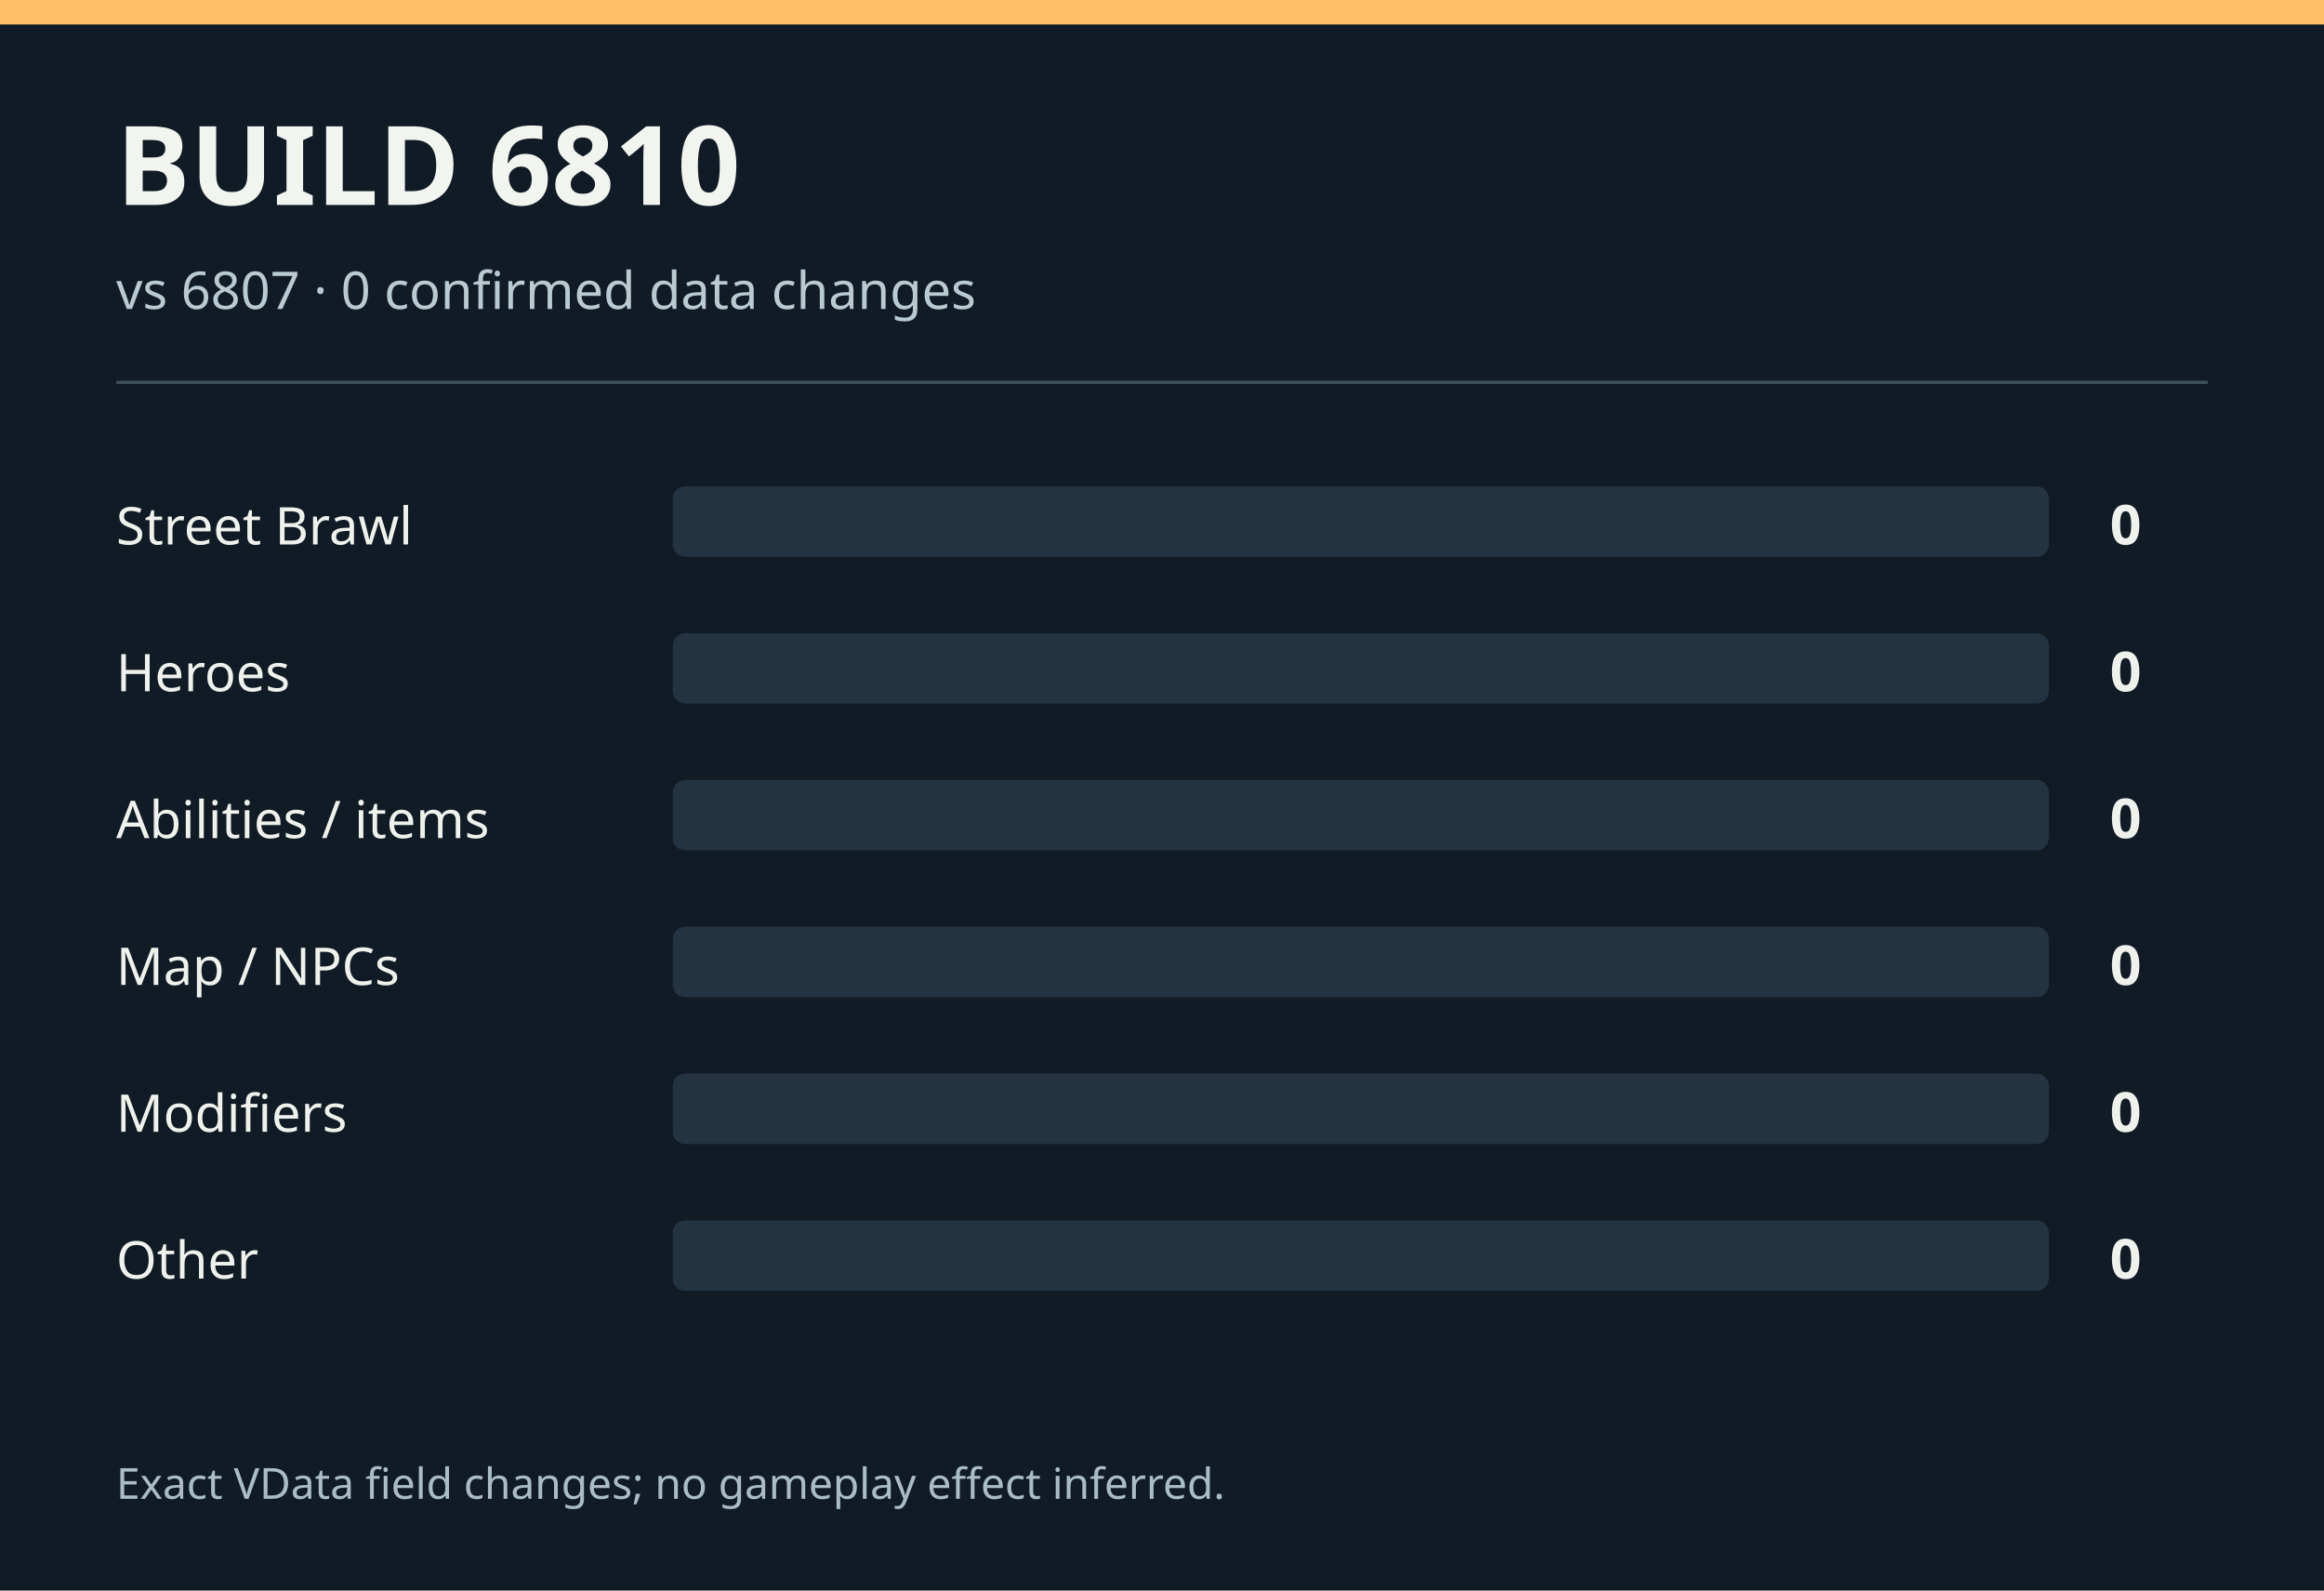
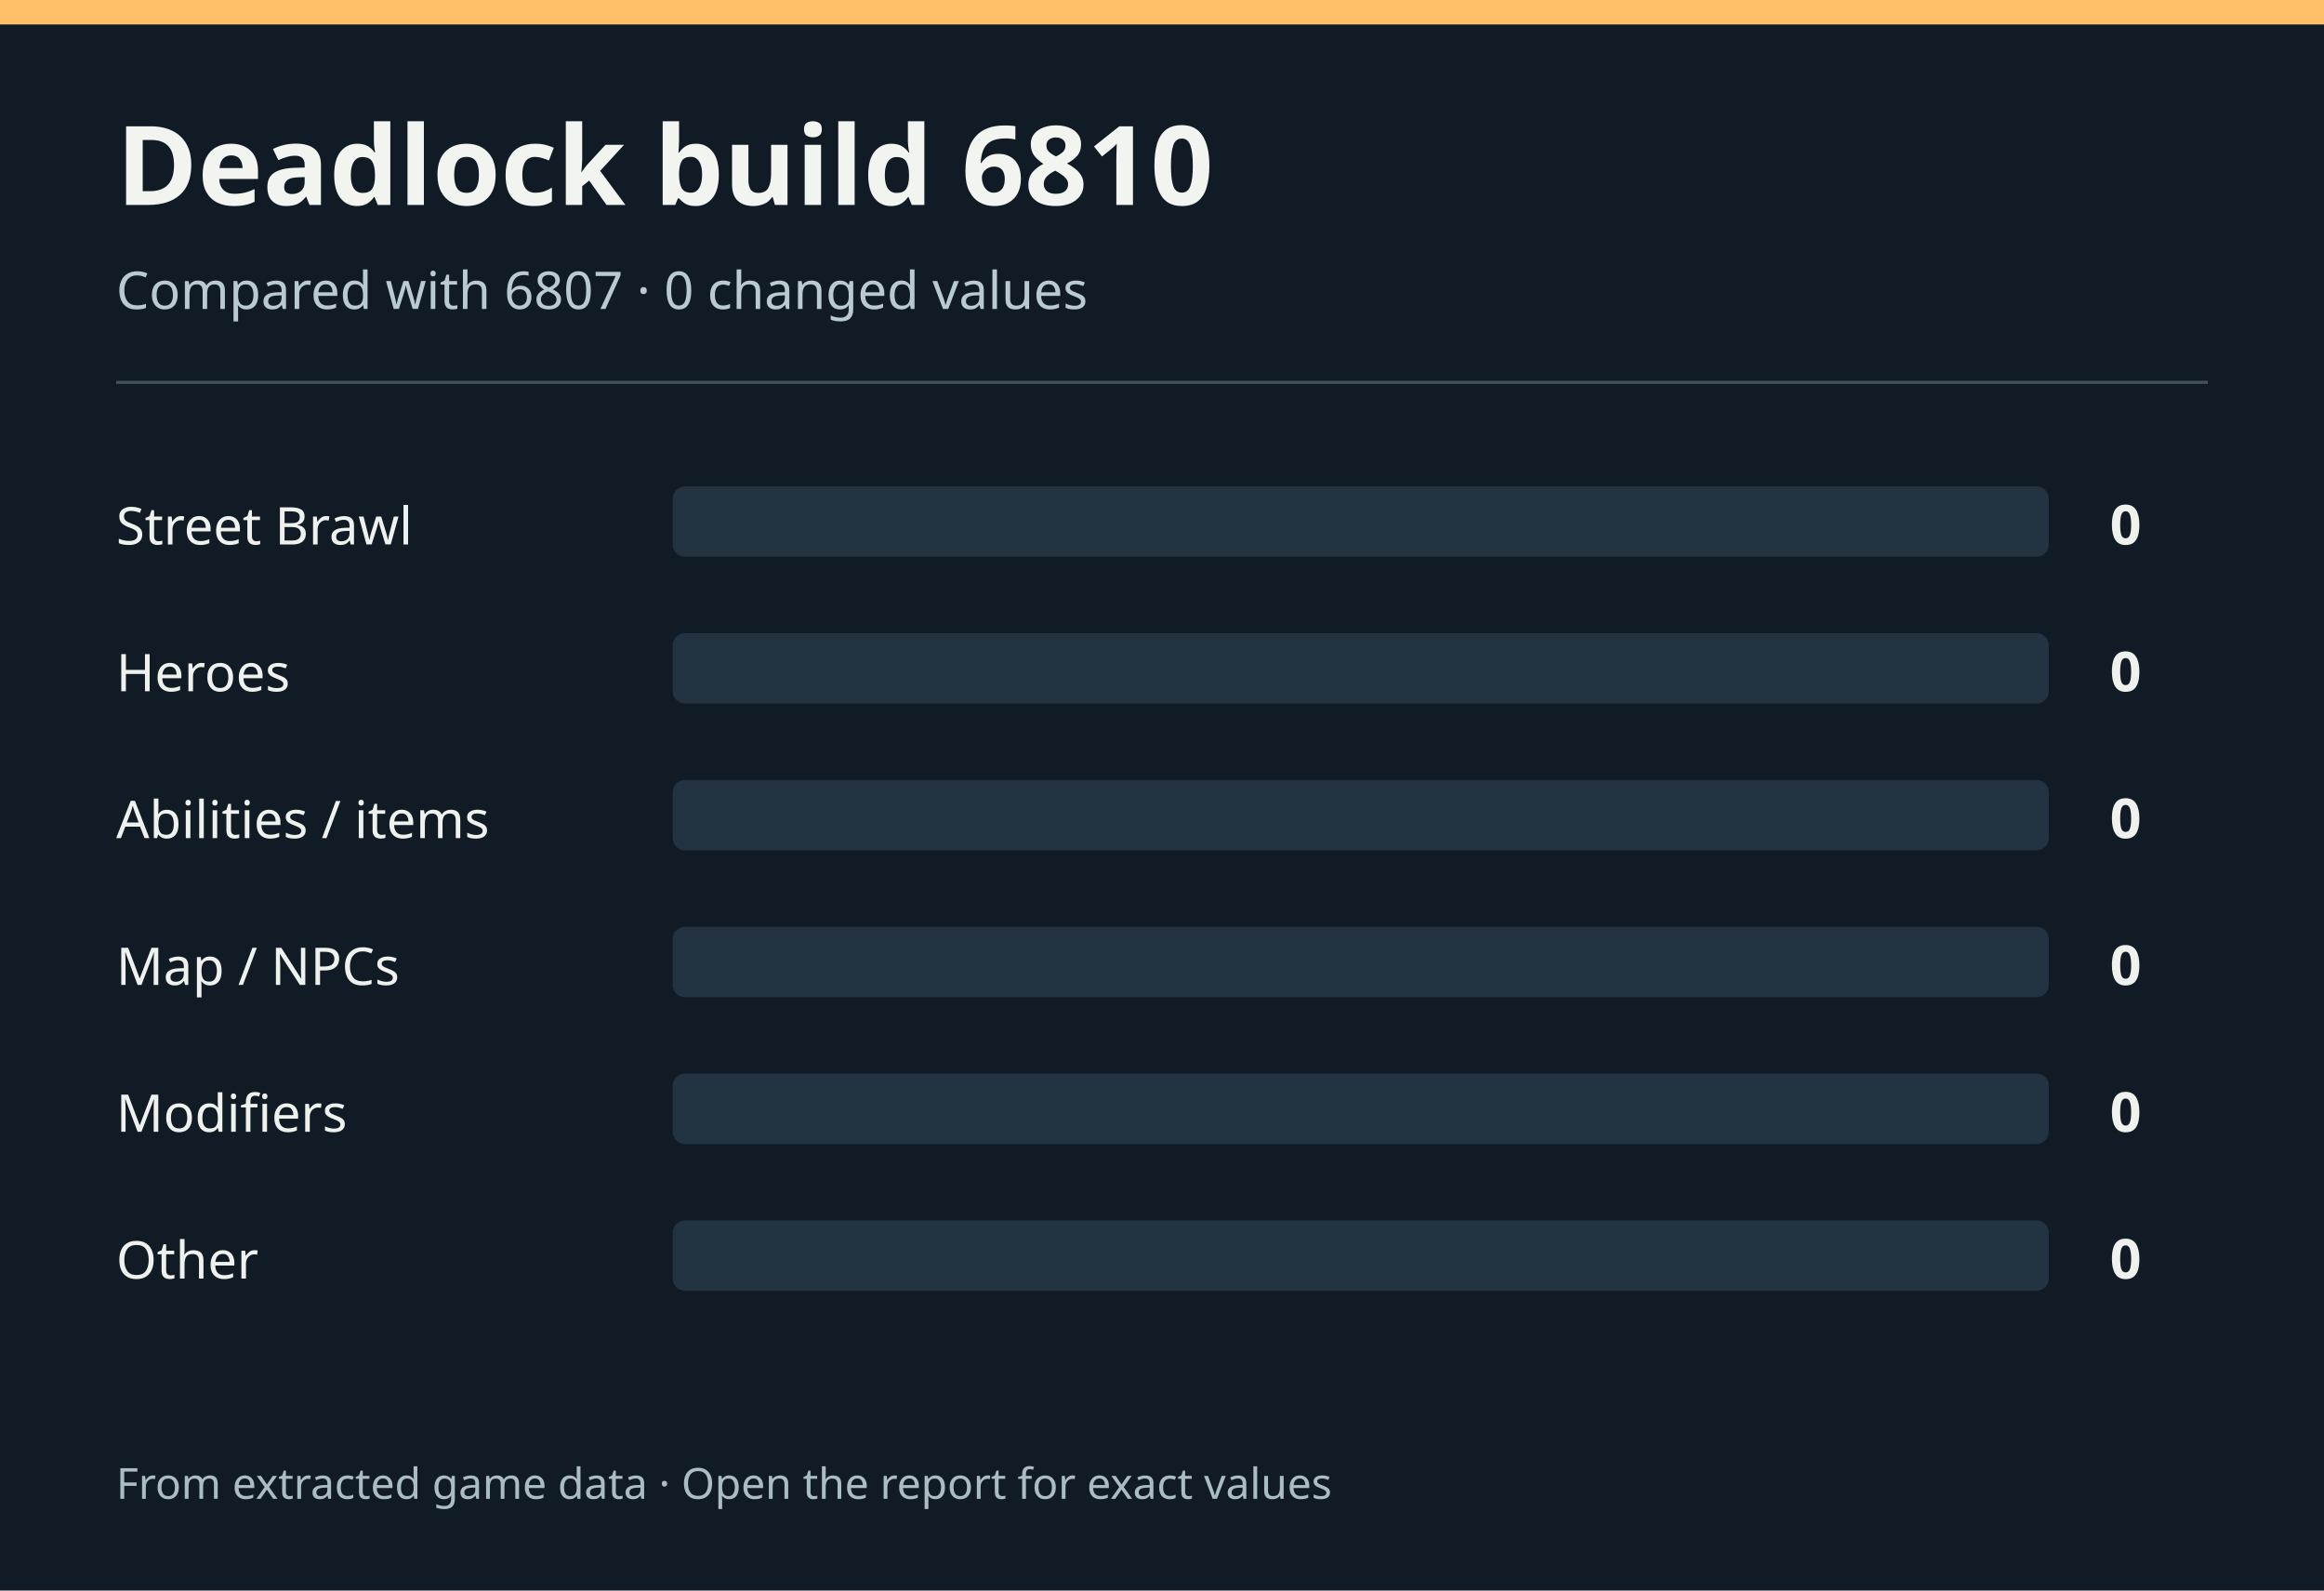
<svg xmlns="http://www.w3.org/2000/svg" width="760" height="520" viewBox="0 0 760 520" role="img" aria-label="Deadlock build 6810 change summary">
  <style>.title{font:700 36px system-ui;fill:#f2f5ef}.sub{font:17px system-ui;fill:#b9cad0}.label{font:17px system-ui;fill:#eff2ec}.count{font:700 18px system-ui;fill:#eff2ec}.foot{font:14px system-ui;fill:#aabdc4}</style>
  <rect width="760" height="520" fill="#111b26" />
  <rect x="0" width="760" height="8" fill="#ffbe68" />
-   <text x="38" y="67" class="title">BUILD 6810</text>
-   <text x="38" y="101" class="sub">vs 6807 · 0 confirmed data changes</text>
+   <text x="38" y="67" class="title">Deadlock build 6810</text>
+   <text x="38" y="101" class="sub">Compared with 6807 · 0 changed values</text>
  <line x1="38" x2="722" y1="125" y2="125" stroke="#41515d" />
  <text x="38" y="178" class="label">Street Brawl</text>
  <rect x="220" y="159" width="450" height="23" rx="4" fill="#243341" />
  <rect x="220" y="159" width="0" height="23" rx="4" fill="#ffbe68" />
  <text x="690" y="178" class="count">0</text>
  <text x="38" y="226" class="label">Heroes</text>
  <rect x="220" y="207" width="450" height="23" rx="4" fill="#243341" />
  <rect x="220" y="207" width="0" height="23" rx="4" fill="#73d9d1" />
  <text x="690" y="226" class="count">0</text>
  <text x="38" y="274" class="label">Abilities / items</text>
  <rect x="220" y="255" width="450" height="23" rx="4" fill="#243341" />
  <rect x="220" y="255" width="0" height="23" rx="4" fill="#73d9d1" />
  <text x="690" y="274" class="count">0</text>
  <text x="38" y="322" class="label">Map / NPCs</text>
  <rect x="220" y="303" width="450" height="23" rx="4" fill="#243341" />
  <rect x="220" y="303" width="0" height="23" rx="4" fill="#73d9d1" />
  <text x="690" y="322" class="count">0</text>
  <text x="38" y="370" class="label">Modifiers</text>
  <rect x="220" y="351" width="450" height="23" rx="4" fill="#243341" />
  <rect x="220" y="351" width="0" height="23" rx="4" fill="#73d9d1" />
  <text x="690" y="370" class="count">0</text>
  <text x="38" y="418" class="label">Other</text>
  <rect x="220" y="399" width="450" height="23" rx="4" fill="#243341" />
  <rect x="220" y="399" width="0" height="23" rx="4" fill="#73d9d1" />
  <text x="690" y="418" class="count">0</text>
-   <text x="38" y="490" class="foot">Exact VData field changes; no gameplay effect inferred.</text>
+   <text x="38" y="490" class="foot">From extracted game data · Open the report for exact values</text>
</svg>
